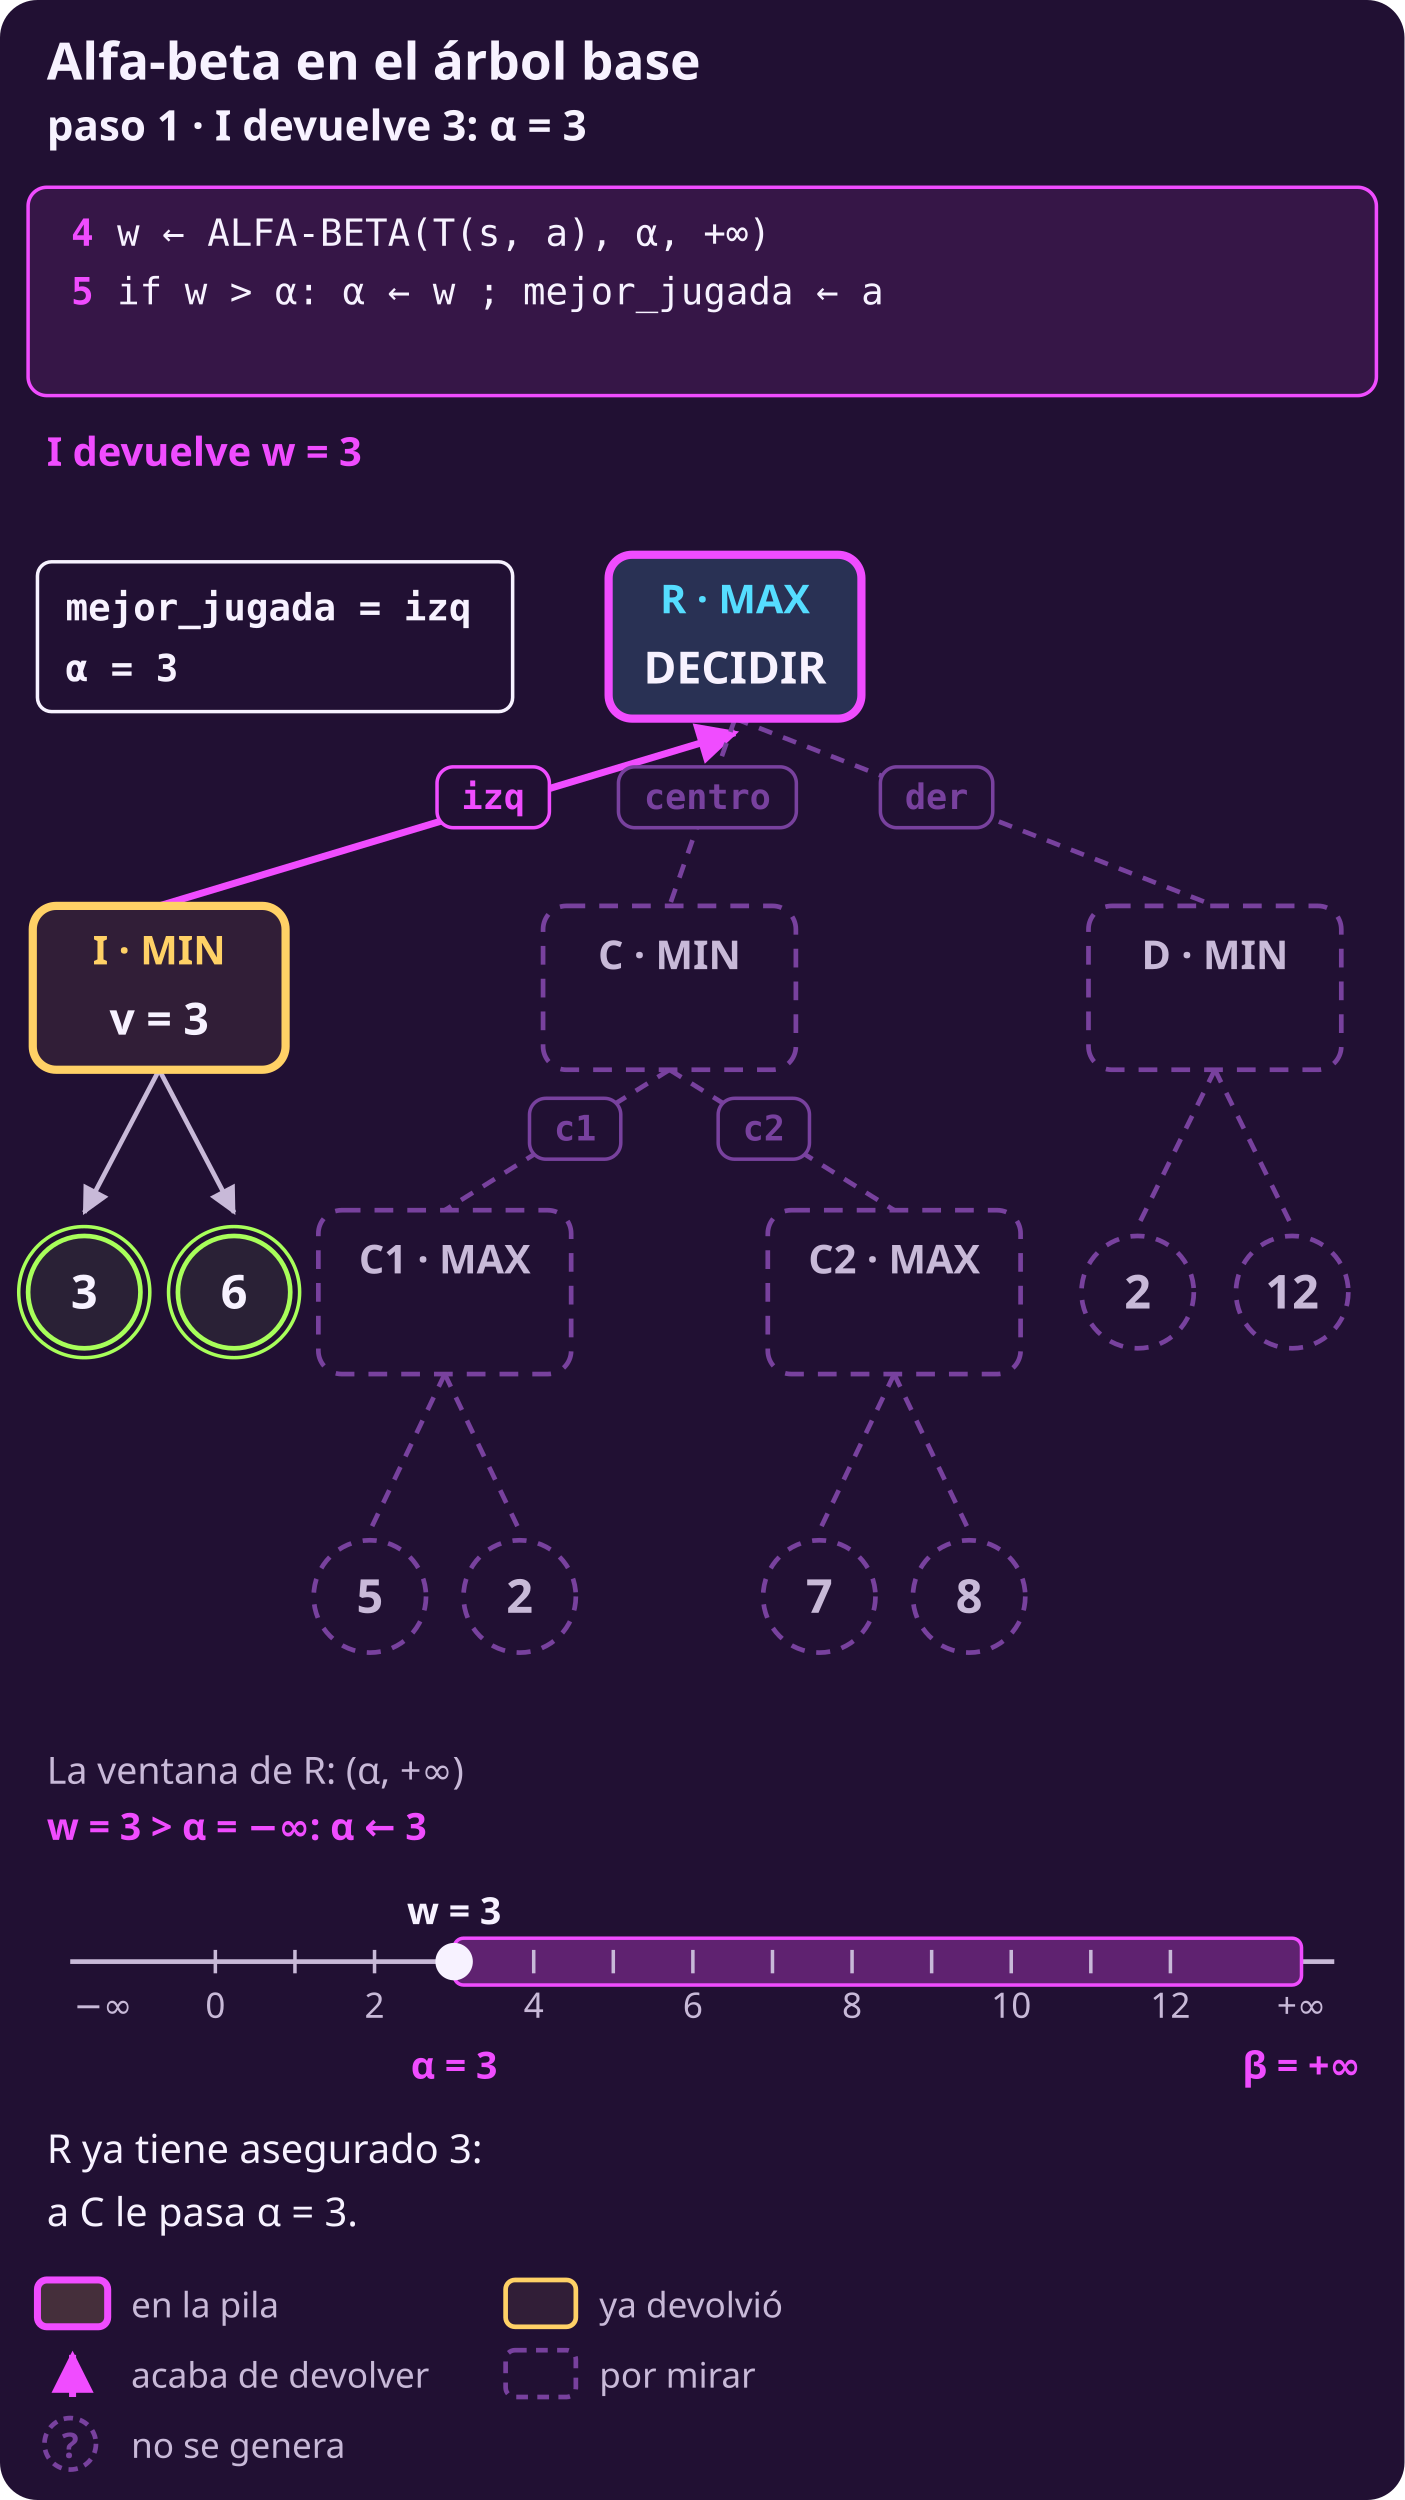
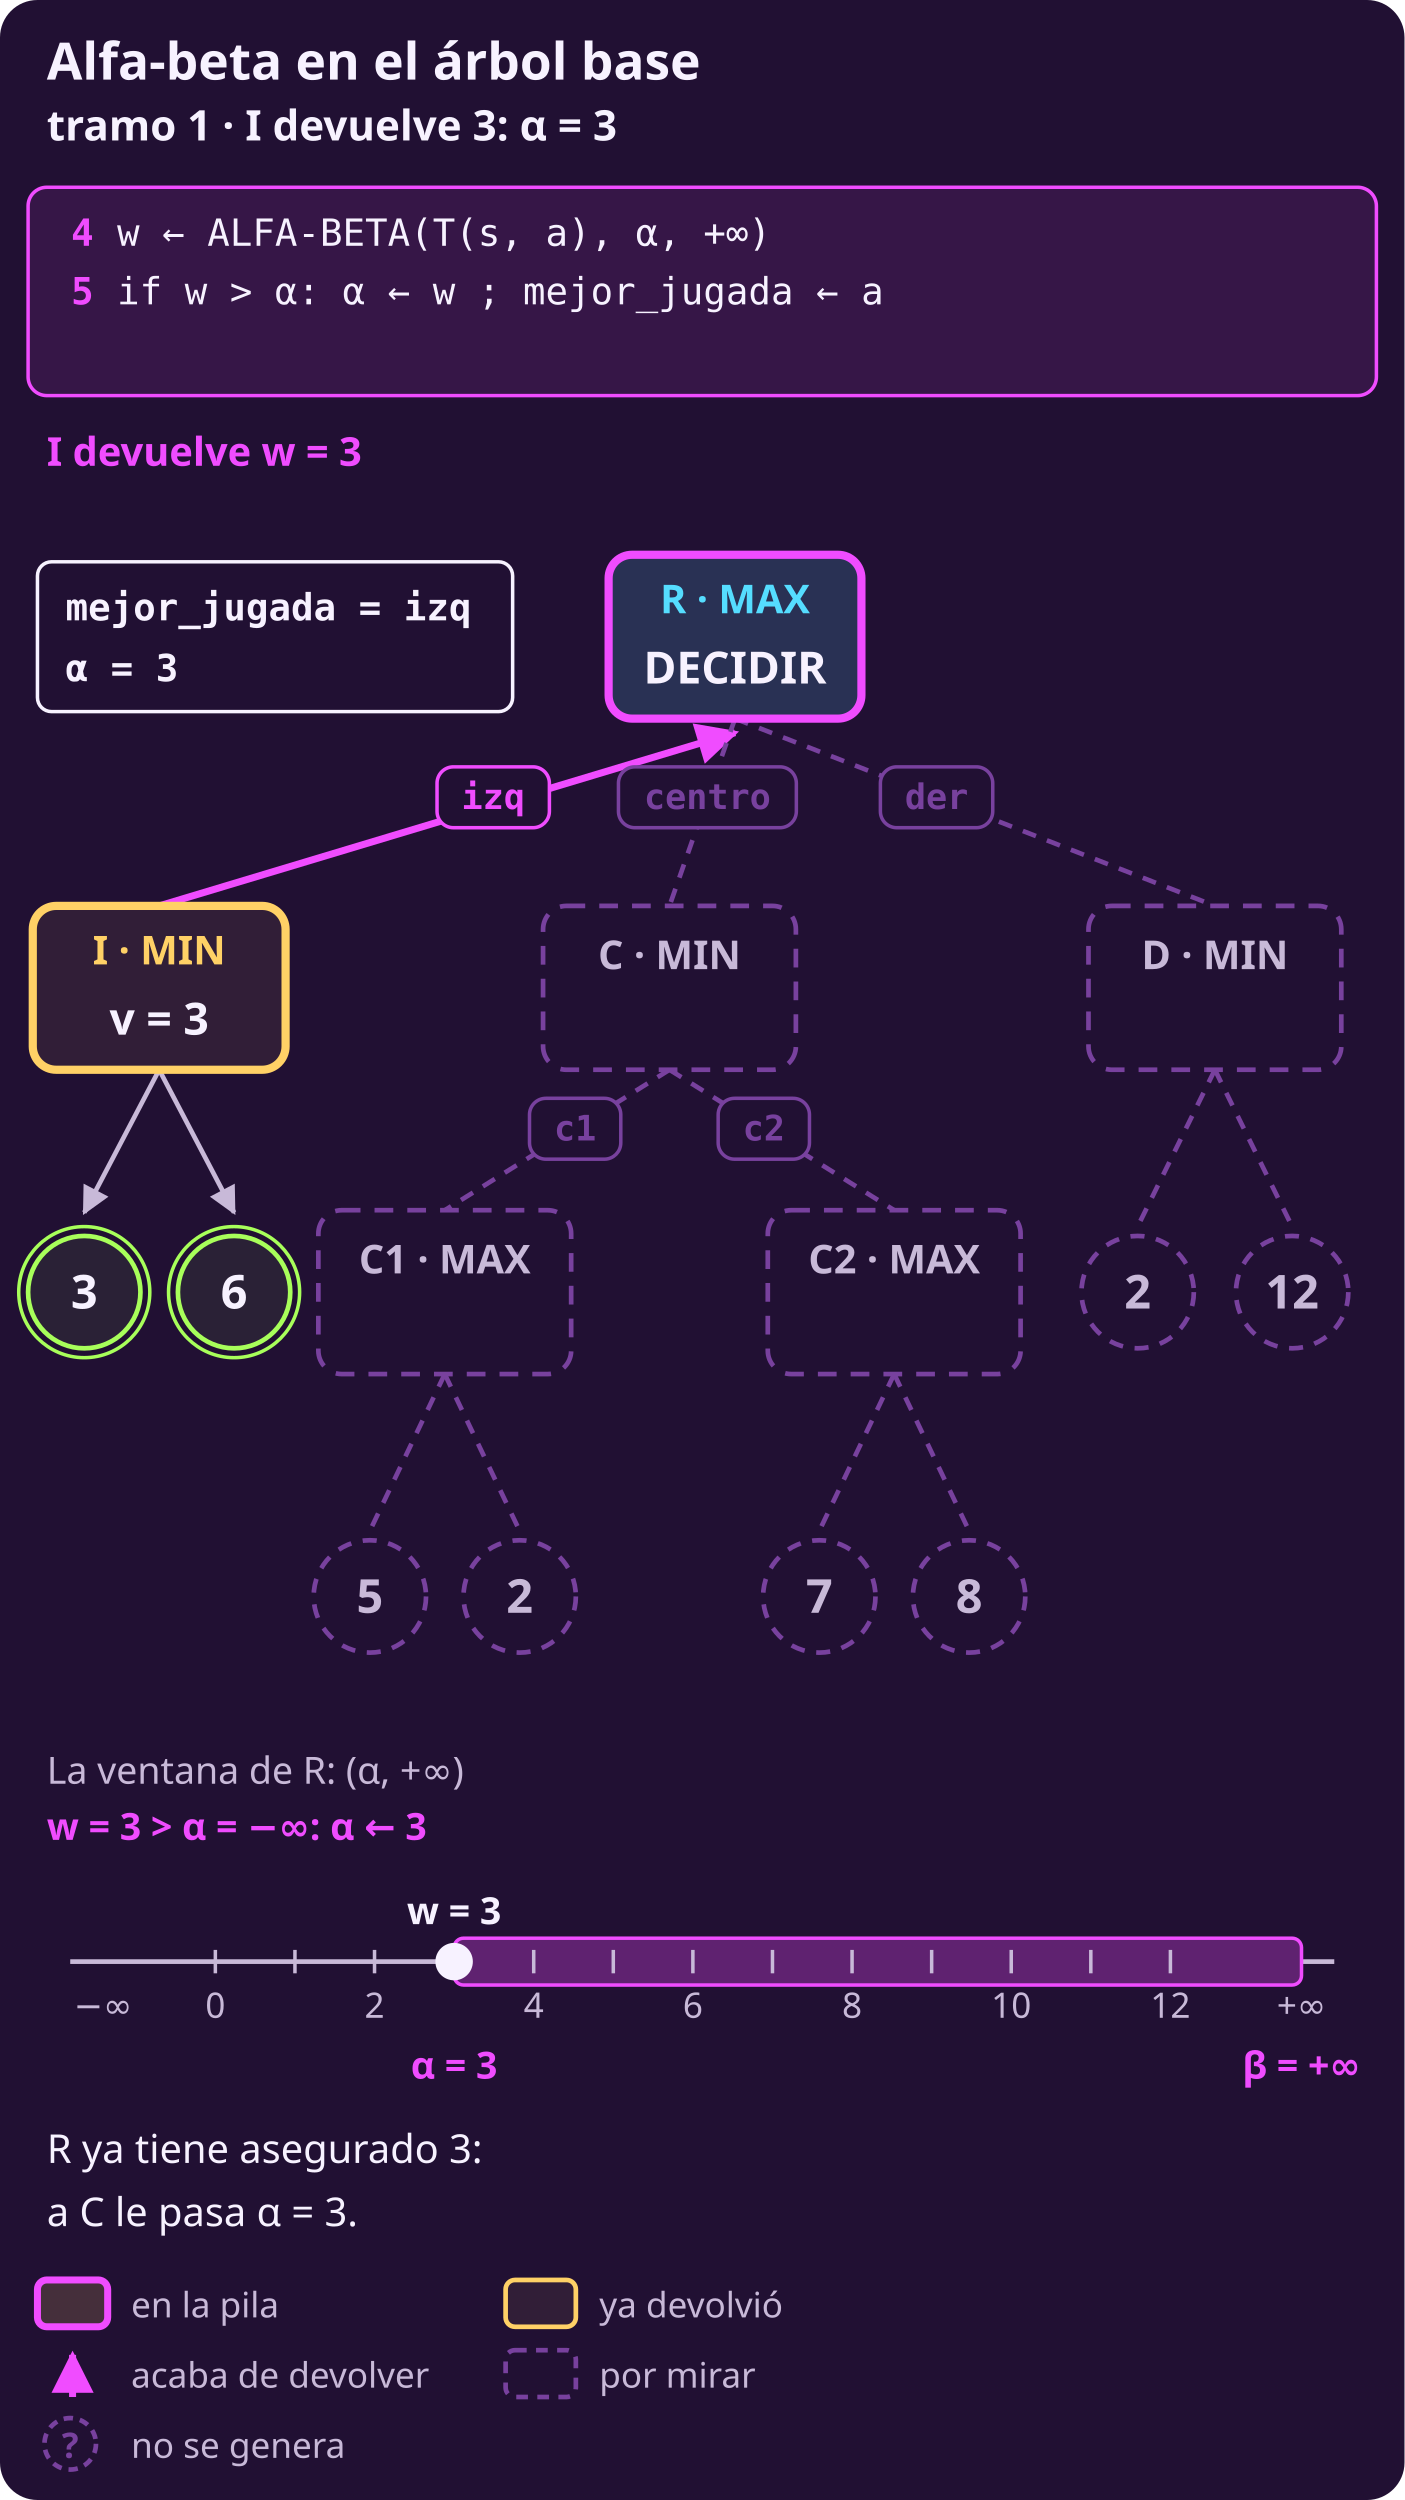
- <svg xmlns="http://www.w3.org/2000/svg" width="600" height="1068" viewBox="0 0 600 1068" role="img" aria-label="DECIDIR-ALFA-BETA sobre el árbol base, paso 1 (fila 5 de la traza). Arriba, la banda del pseudocódigo: línea 4: w ← ALFA-BETA(T(s, a), α, +∞); línea 5: if w &gt; α: α ← w ; mejor_jugada ← a. I devuelve w = 3. Recuadro: mejor_jugada = izq · α = 3. En el árbol: R en la pila; I ya devolvió v = 3; C por mirar; C1 por mirar; C2 por mirar; D por mirar. Abajo, la recta numérica: w = 3 &gt; α = −∞: α ← 3. R ya tiene asegurado 3: a C le pasa α = 3.">
+ <svg xmlns="http://www.w3.org/2000/svg" width="600" height="1068" viewBox="0 0 600 1068" role="img" aria-label="DECIDIR-ALFA-BETA sobre el árbol base, tramo 1 (fila 5 de la traza). Arriba, la banda del pseudocódigo: línea 4: w ← ALFA-BETA(T(s, a), α, +∞); línea 5: if w &gt; α: α ← w ; mejor_jugada ← a. I devuelve w = 3. Recuadro: mejor_jugada = izq · α = 3. En el árbol: R en la pila; I ya devolvió v = 3; C por mirar; C1 por mirar; C2 por mirar; D por mirar. Abajo, la recta numérica: w = 3 &gt; α = −∞: α ← 3. R ya tiene asegurado 3: a C le pasa α = 3.">
  <rect x="0" y="0" width="600" height="1068" rx="16" fill="#211033" />
  <defs>
    <marker id="p" viewBox="0 0 10 10" refX="9" refY="5" markerWidth="6" markerHeight="6" orient="auto-start-reverse">
      <path d="M 0 0 L 10 5 L 0 10 z" fill="#f04cff" />
    </marker>
    <marker id="s" viewBox="0 0 10 10" refX="9" refY="5" markerWidth="6" markerHeight="6" orient="auto-start-reverse">
      <path d="M 0 0 L 10 5 L 0 10 z" fill="#c8b9d8" />
    </marker>
  </defs>
  <text x="20" y="34" fill="#f7f2ff" font-family="system-ui, sans-serif" font-size="22" font-weight="700" text-anchor="start">Alfa-beta en el árbol base</text>
-   <text x="20" y="60" fill="#f7f2ff" font-family="system-ui, sans-serif" font-size="18" font-weight="700" text-anchor="start">paso 1 · I devuelve 3: α = 3</text>
+   <text x="20" y="60" fill="#f7f2ff" font-family="system-ui, sans-serif" font-size="18" font-weight="700" text-anchor="start">tramo 1 · I devuelve 3: α = 3</text>
  <rect x="12" y="80" width="576" height="89" rx="8" fill="#361647" stroke="#f04cff" stroke-width="1.5" />
  <text x="40" y="105" fill="#f04cff" font-family="ui-monospace, SFMono-Regular, Menlo, monospace" font-size="16" font-weight="700" text-anchor="end">4</text>
  <text x="50" y="105" fill="#f7f2ff" font-family="ui-monospace, SFMono-Regular, Menlo, monospace" font-size="16" font-weight="normal" text-anchor="start">w ← ALFA-BETA(T(s, a), α, +∞)</text>
  <text x="40" y="130" fill="#f04cff" font-family="ui-monospace, SFMono-Regular, Menlo, monospace" font-size="16" font-weight="700" text-anchor="end">5</text>
  <text x="50" y="130" fill="#f7f2ff" font-family="ui-monospace, SFMono-Regular, Menlo, monospace" font-size="16" font-weight="normal" text-anchor="start">if w &gt; α: α ← w ; mejor_jugada ← a</text>
  <text x="20" y="199" fill="#f04cff" font-family="system-ui, sans-serif" font-size="17" font-weight="700" text-anchor="start">I devuelve w = 3</text>
  <line x1="68" y1="387.0" x2="314" y2="313.0" stroke="#f04cff" stroke-width="3" marker-end="url(#p)" />
  <rect x="186.7" y="327.6" width="48" height="26" rx="7" fill="#211033" stroke="#f04cff" stroke-width="1.5" />
  <text x="210.7" y="345.6" fill="#f04cff" font-family="ui-monospace, SFMono-Regular, Menlo, monospace" font-size="15" font-weight="700" text-anchor="middle">izq</text>
  <line x1="68" y1="457.0" x2="36" y2="518.0" stroke="#c8b9d8" stroke-width="2" marker-end="url(#s)" />
  <line x1="68" y1="457.0" x2="100" y2="518.0" stroke="#c8b9d8" stroke-width="2" marker-end="url(#s)" />
  <line x1="314" y1="307.0" x2="286" y2="387.0" stroke="#78419e" stroke-width="2" stroke-dasharray="6 5" />
  <rect x="264.2" y="327.6" width="76" height="26" rx="7" fill="#211033" stroke="#78419e" stroke-width="1.5" />
  <text x="302.2" y="345.6" fill="#78419e" font-family="ui-monospace, SFMono-Regular, Menlo, monospace" font-size="15" font-weight="700" text-anchor="middle">centro</text>
  <line x1="286" y1="457.0" x2="190" y2="517.0" stroke="#78419e" stroke-width="2" stroke-dasharray="6 5" />
  <rect x="226.2" y="469.2" width="39" height="26" rx="7" fill="#211033" stroke="#78419e" stroke-width="1.5" />
  <text x="245.7" y="487.2" fill="#78419e" font-family="ui-monospace, SFMono-Regular, Menlo, monospace" font-size="15" font-weight="700" text-anchor="middle">c1</text>
  <line x1="190" y1="587.0" x2="158" y2="654.0" stroke="#78419e" stroke-width="2" stroke-dasharray="6 5" />
  <line x1="190" y1="587.0" x2="222" y2="654.0" stroke="#78419e" stroke-width="2" stroke-dasharray="6 5" />
  <line x1="286" y1="457.0" x2="382" y2="517.0" stroke="#78419e" stroke-width="2" stroke-dasharray="6 5" />
  <rect x="306.8" y="469.2" width="39" height="26" rx="7" fill="#211033" stroke="#78419e" stroke-width="1.5" />
  <text x="326.3" y="487.2" fill="#78419e" font-family="ui-monospace, SFMono-Regular, Menlo, monospace" font-size="15" font-weight="700" text-anchor="middle">c2</text>
  <line x1="382" y1="587.0" x2="350" y2="654.0" stroke="#78419e" stroke-width="2" stroke-dasharray="6 5" />
  <line x1="382" y1="587.0" x2="414" y2="654.0" stroke="#78419e" stroke-width="2" stroke-dasharray="6 5" />
  <line x1="314" y1="307.0" x2="519" y2="387.0" stroke="#78419e" stroke-width="2" stroke-dasharray="6 5" />
  <rect x="376.1" y="327.6" width="48" height="26" rx="7" fill="#211033" stroke="#78419e" stroke-width="1.5" />
  <text x="400.1" y="345.6" fill="#78419e" font-family="ui-monospace, SFMono-Regular, Menlo, monospace" font-size="15" font-weight="700" text-anchor="middle">der</text>
  <line x1="519" y1="457.0" x2="486" y2="524.0" stroke="#78419e" stroke-width="2" stroke-dasharray="6 5" />
  <line x1="519" y1="457.0" x2="552" y2="524.0" stroke="#78419e" stroke-width="2" stroke-dasharray="6 5" />
  <rect x="260.0" y="237.0" width="108" height="70" rx="10" fill="#293154" stroke="#f04cff" stroke-width="3.5" />
  <text x="314" y="262.0" fill="#55ddff" font-family="system-ui, sans-serif" font-size="17" font-weight="700" text-anchor="middle">R · MAX</text>
  <text x="314" y="292.0" fill="#f7f2ff" font-family="system-ui, sans-serif" font-size="19" font-weight="700" text-anchor="middle">DECIDIR</text>
  <rect x="14.0" y="387.0" width="108" height="70" rx="10" fill="#311e37" stroke="#ffd166" stroke-width="3.5" />
  <text x="68" y="412.0" fill="#ffd166" font-family="system-ui, sans-serif" font-size="17" font-weight="700" text-anchor="middle">I · MIN</text>
  <text x="68" y="442.0" fill="#f7f2ff" font-family="system-ui, sans-serif" font-size="19" font-weight="700" text-anchor="middle">v = 3</text>
  <circle cx="36" cy="552.0" r="28" fill="none" stroke="#a8ff5a" stroke-width="1.5" />
  <circle cx="36" cy="552.0" r="24" fill="#2a2136" stroke="#a8ff5a" stroke-width="2" />
  <text x="36" y="559.0" fill="#f7f2ff" font-family="system-ui, sans-serif" font-size="20" font-weight="700" text-anchor="middle">3</text>
  <circle cx="100" cy="552.0" r="28" fill="none" stroke="#a8ff5a" stroke-width="1.5" />
  <circle cx="100" cy="552.0" r="24" fill="#2a2136" stroke="#a8ff5a" stroke-width="2" />
  <text x="100" y="559.0" fill="#f7f2ff" font-family="system-ui, sans-serif" font-size="20" font-weight="700" text-anchor="middle">6</text>
  <rect x="232.0" y="387.0" width="108" height="70" rx="10" fill="#211033" stroke="#78419e" stroke-width="2" stroke-dasharray="8 6" />
  <text x="286" y="414.0" fill="#c8b9d8" font-family="system-ui, sans-serif" font-size="17" font-weight="700" text-anchor="middle">C · MIN</text>
  <rect x="136.0" y="517.0" width="108" height="70" rx="10" fill="#211033" stroke="#78419e" stroke-width="2" stroke-dasharray="8 6" />
  <text x="190" y="544.0" fill="#c8b9d8" font-family="system-ui, sans-serif" font-size="17" font-weight="700" text-anchor="middle">C1 · MAX</text>
  <circle cx="158" cy="682.0" r="24" fill="#211033" stroke="#78419e" stroke-width="2" stroke-dasharray="6 5" />
  <text x="158" y="689.0" fill="#c8b9d8" font-family="system-ui, sans-serif" font-size="20" font-weight="700" text-anchor="middle">5</text>
  <circle cx="222" cy="682.0" r="24" fill="#211033" stroke="#78419e" stroke-width="2" stroke-dasharray="6 5" />
  <text x="222" y="689.0" fill="#c8b9d8" font-family="system-ui, sans-serif" font-size="20" font-weight="700" text-anchor="middle">2</text>
  <rect x="328.0" y="517.0" width="108" height="70" rx="10" fill="#211033" stroke="#78419e" stroke-width="2" stroke-dasharray="8 6" />
  <text x="382" y="544.0" fill="#c8b9d8" font-family="system-ui, sans-serif" font-size="17" font-weight="700" text-anchor="middle">C2 · MAX</text>
  <circle cx="350" cy="682.0" r="24" fill="#211033" stroke="#78419e" stroke-width="2" stroke-dasharray="6 5" />
  <text x="350" y="689.0" fill="#c8b9d8" font-family="system-ui, sans-serif" font-size="20" font-weight="700" text-anchor="middle">7</text>
  <circle cx="414" cy="682.0" r="24" fill="#211033" stroke="#78419e" stroke-width="2" stroke-dasharray="6 5" />
  <text x="414" y="689.0" fill="#c8b9d8" font-family="system-ui, sans-serif" font-size="20" font-weight="700" text-anchor="middle">8</text>
  <rect x="465.0" y="387.0" width="108" height="70" rx="10" fill="#211033" stroke="#78419e" stroke-width="2" stroke-dasharray="8 6" />
  <text x="519" y="414.0" fill="#c8b9d8" font-family="system-ui, sans-serif" font-size="17" font-weight="700" text-anchor="middle">D · MIN</text>
  <circle cx="486" cy="552.0" r="24" fill="#211033" stroke="#78419e" stroke-width="2" stroke-dasharray="6 5" />
  <text x="486" y="559.0" fill="#c8b9d8" font-family="system-ui, sans-serif" font-size="20" font-weight="700" text-anchor="middle">2</text>
  <circle cx="552" cy="552.0" r="24" fill="#211033" stroke="#78419e" stroke-width="2" stroke-dasharray="6 5" />
  <text x="552" y="559.0" fill="#c8b9d8" font-family="system-ui, sans-serif" font-size="20" font-weight="700" text-anchor="middle">12</text>
  <rect x="16" y="240.0" width="203" height="64" rx="6" fill="#211033" stroke="#f7f2ff" stroke-width="1.5" />
  <text x="28" y="265.0" fill="#f7f2ff" font-family="ui-monospace, SFMono-Regular, Menlo, monospace" font-size="16" font-weight="700" text-anchor="start">mejor_jugada = izq</text>
  <text x="28" y="291.0" fill="#f7f2ff" font-family="ui-monospace, SFMono-Regular, Menlo, monospace" font-size="16" font-weight="700" text-anchor="start">α = 3</text>
  <text x="20" y="762.0" fill="#c8b9d8" font-family="system-ui, sans-serif" font-size="16" font-weight="normal" text-anchor="start">La ventana de R: (α, +∞)</text>
  <text x="20" y="786.0" fill="#f04cff" font-family="system-ui, sans-serif" font-size="16" font-weight="700" text-anchor="start">w = 3 &gt; α = −∞: α ← 3</text>
  <line x1="30" y1="838.0" x2="570" y2="838.0" stroke="#c8b9d8" stroke-width="2" />
  <rect x="194.0" y="828.0" width="362.0" height="20" rx="4" fill="#5f2270" stroke="#f04cff" stroke-width="1.5" />
  <line x1="92.0" y1="833.0" x2="92.0" y2="843.0" stroke="#c8b9d8" stroke-width="1.5" />
  <text x="92.0" y="862.0" fill="#c8b9d8" font-family="system-ui, sans-serif" font-size="15" font-weight="normal" text-anchor="middle">0</text>
  <line x1="126.0" y1="833.0" x2="126.0" y2="843.0" stroke="#c8b9d8" stroke-width="1.5" />
  <line x1="160.0" y1="833.0" x2="160.0" y2="843.0" stroke="#c8b9d8" stroke-width="1.5" />
  <text x="160.0" y="862.0" fill="#c8b9d8" font-family="system-ui, sans-serif" font-size="15" font-weight="normal" text-anchor="middle">2</text>
  <line x1="194.0" y1="833.0" x2="194.0" y2="843.0" stroke="#c8b9d8" stroke-width="1.5" />
  <line x1="228.0" y1="833.0" x2="228.0" y2="843.0" stroke="#c8b9d8" stroke-width="1.5" />
  <text x="228.0" y="862.0" fill="#c8b9d8" font-family="system-ui, sans-serif" font-size="15" font-weight="normal" text-anchor="middle">4</text>
  <line x1="262.0" y1="833.0" x2="262.0" y2="843.0" stroke="#c8b9d8" stroke-width="1.5" />
  <line x1="296.0" y1="833.0" x2="296.0" y2="843.0" stroke="#c8b9d8" stroke-width="1.5" />
  <text x="296.0" y="862.0" fill="#c8b9d8" font-family="system-ui, sans-serif" font-size="15" font-weight="normal" text-anchor="middle">6</text>
  <line x1="330.0" y1="833.0" x2="330.0" y2="843.0" stroke="#c8b9d8" stroke-width="1.5" />
  <line x1="364.0" y1="833.0" x2="364.0" y2="843.0" stroke="#c8b9d8" stroke-width="1.5" />
  <text x="364.0" y="862.0" fill="#c8b9d8" font-family="system-ui, sans-serif" font-size="15" font-weight="normal" text-anchor="middle">8</text>
  <line x1="398.0" y1="833.0" x2="398.0" y2="843.0" stroke="#c8b9d8" stroke-width="1.5" />
  <line x1="432.0" y1="833.0" x2="432.0" y2="843.0" stroke="#c8b9d8" stroke-width="1.5" />
  <text x="432.0" y="862.0" fill="#c8b9d8" font-family="system-ui, sans-serif" font-size="15" font-weight="normal" text-anchor="middle">10</text>
  <line x1="466.0" y1="833.0" x2="466.0" y2="843.0" stroke="#c8b9d8" stroke-width="1.5" />
  <line x1="500.0" y1="833.0" x2="500.0" y2="843.0" stroke="#c8b9d8" stroke-width="1.5" />
  <text x="500.0" y="862.0" fill="#c8b9d8" font-family="system-ui, sans-serif" font-size="15" font-weight="normal" text-anchor="middle">12</text>
  <text x="44" y="862.0" fill="#c8b9d8" font-family="system-ui, sans-serif" font-size="15" font-weight="normal" text-anchor="middle">−∞</text>
  <text x="556" y="862.0" fill="#c8b9d8" font-family="system-ui, sans-serif" font-size="15" font-weight="normal" text-anchor="middle">+∞</text>
  <text x="194.0" y="888.0" fill="#f04cff" font-family="system-ui, sans-serif" font-size="16" font-weight="700" text-anchor="middle">α = 3</text>
  <text x="556" y="888.0" fill="#f04cff" font-family="system-ui, sans-serif" font-size="16" font-weight="700" text-anchor="middle">β = +∞</text>
  <circle cx="194.0" cy="838.0" r="8" fill="#f7f2ff" />
  <text x="194.0" y="822.0" fill="#f7f2ff" font-family="system-ui, sans-serif" font-size="16" font-weight="700" text-anchor="middle">w = 3</text>
  <text x="20" y="924.0" fill="#f7f2ff" font-family="system-ui, sans-serif" font-size="17" font-weight="normal" text-anchor="start">R ya tiene asegurado 3:</text>
  <text x="20" y="951.0" fill="#f7f2ff" font-family="system-ui, sans-serif" font-size="17" font-weight="normal" text-anchor="start">a C le pasa α = 3.</text>
  <rect x="16" y="974.0" width="30" height="20" rx="4" fill="#452f3b" stroke="#f04cff" stroke-width="3" />
  <text x="56" y="990.0" fill="#c8b9d8" font-family="system-ui, sans-serif" font-size="15" font-weight="normal" text-anchor="start">en la pila</text>
  <rect x="216" y="974.0" width="30" height="20" rx="4" fill="#311e37" stroke="#ffd166" stroke-width="2" />
  <text x="256" y="990.0" fill="#c8b9d8" font-family="system-ui, sans-serif" font-size="15" font-weight="normal" text-anchor="start">ya devolvió</text>
  <line x1="31" y1="1024.0" x2="31" y2="1006.0" stroke="#f04cff" stroke-width="3" marker-end="url(#p)" />
  <text x="56" y="1020.0" fill="#c8b9d8" font-family="system-ui, sans-serif" font-size="15" font-weight="normal" text-anchor="start">acaba de devolver</text>
  <rect x="216" y="1004.0" width="30" height="20" rx="4" fill="none" stroke="#78419e" stroke-width="2" stroke-dasharray="5 4" />
  <text x="256" y="1020.0" fill="#c8b9d8" font-family="system-ui, sans-serif" font-size="15" font-weight="normal" text-anchor="start">por mirar</text>
  <circle cx="30" cy="1044.0" r="11" fill="#211033" stroke="#78419e" stroke-width="2" stroke-dasharray="4 3" />
  <text x="30" y="1050.0" fill="#78419e" font-family="system-ui, sans-serif" font-size="15" font-weight="700" text-anchor="middle">?</text>
  <text x="56" y="1050.0" fill="#c8b9d8" font-family="system-ui, sans-serif" font-size="15" font-weight="normal" text-anchor="start">no se genera</text>
</svg>
